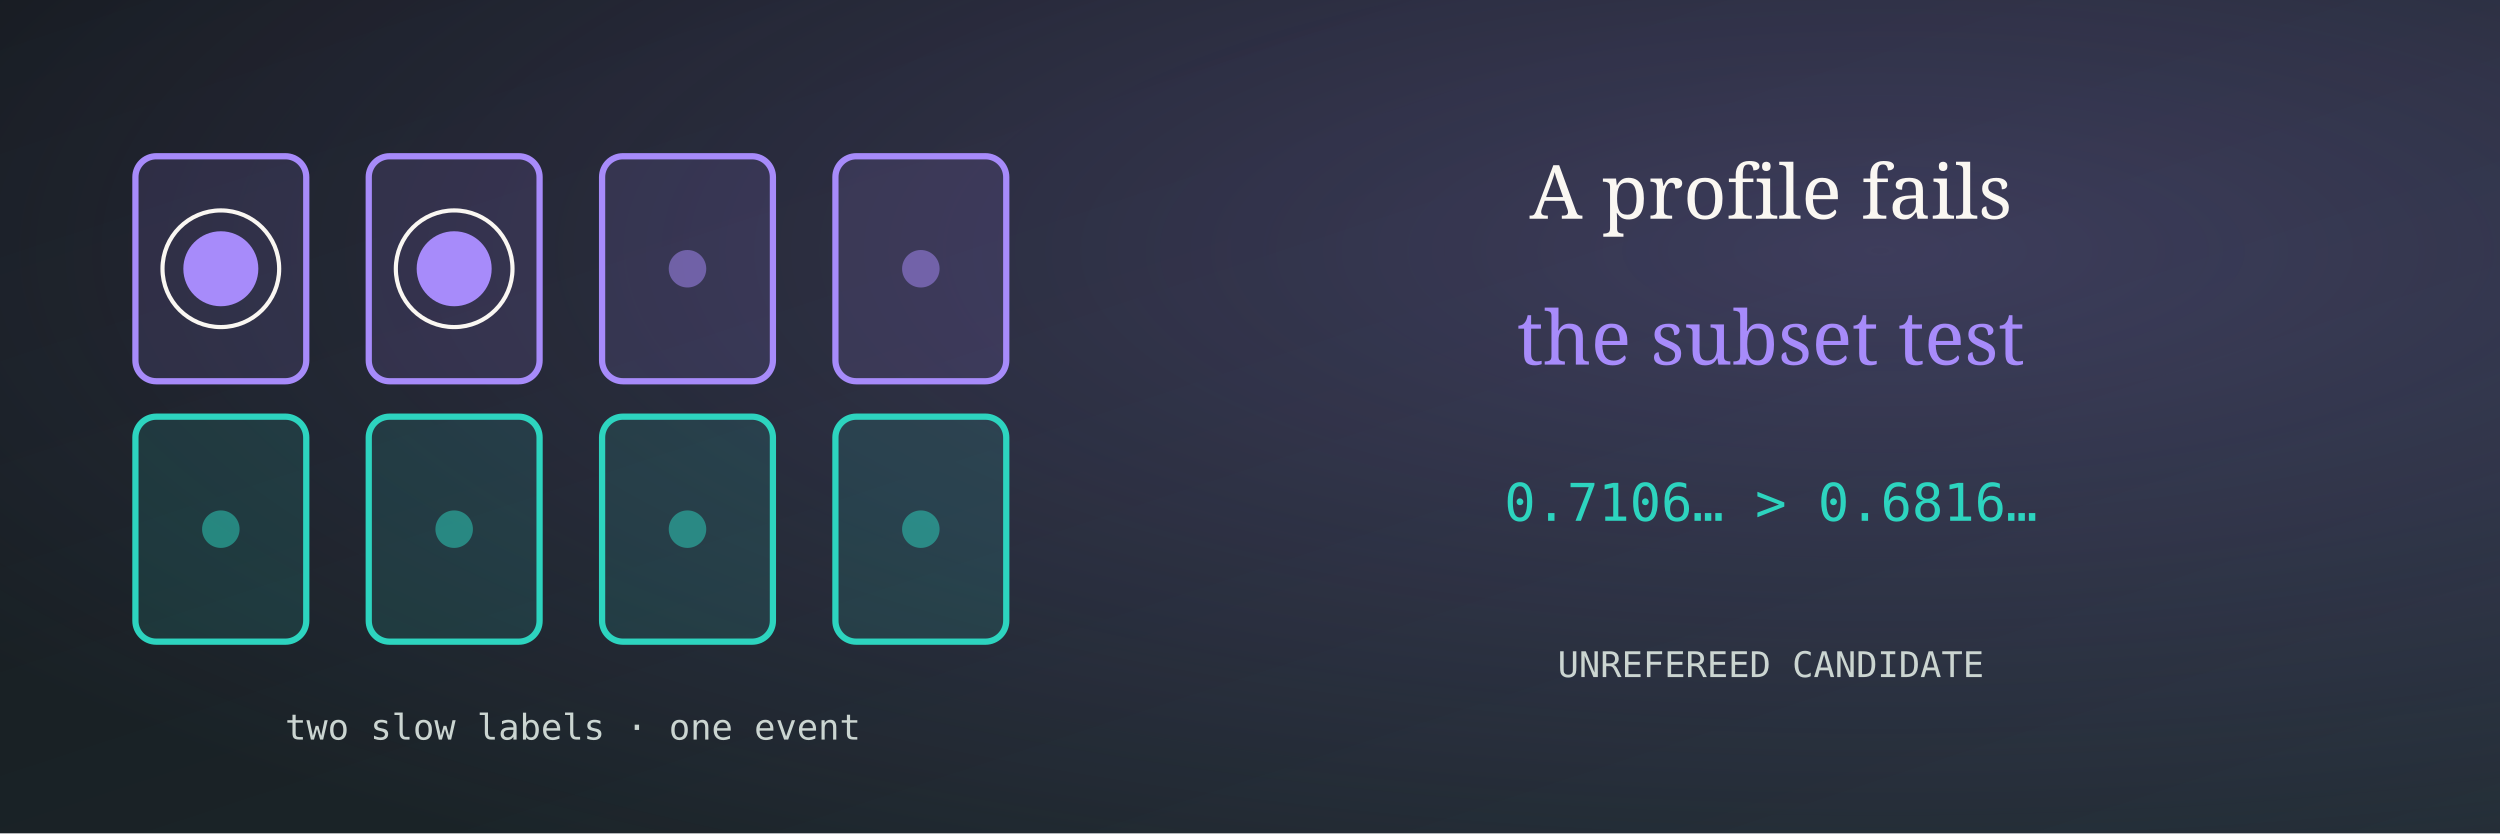
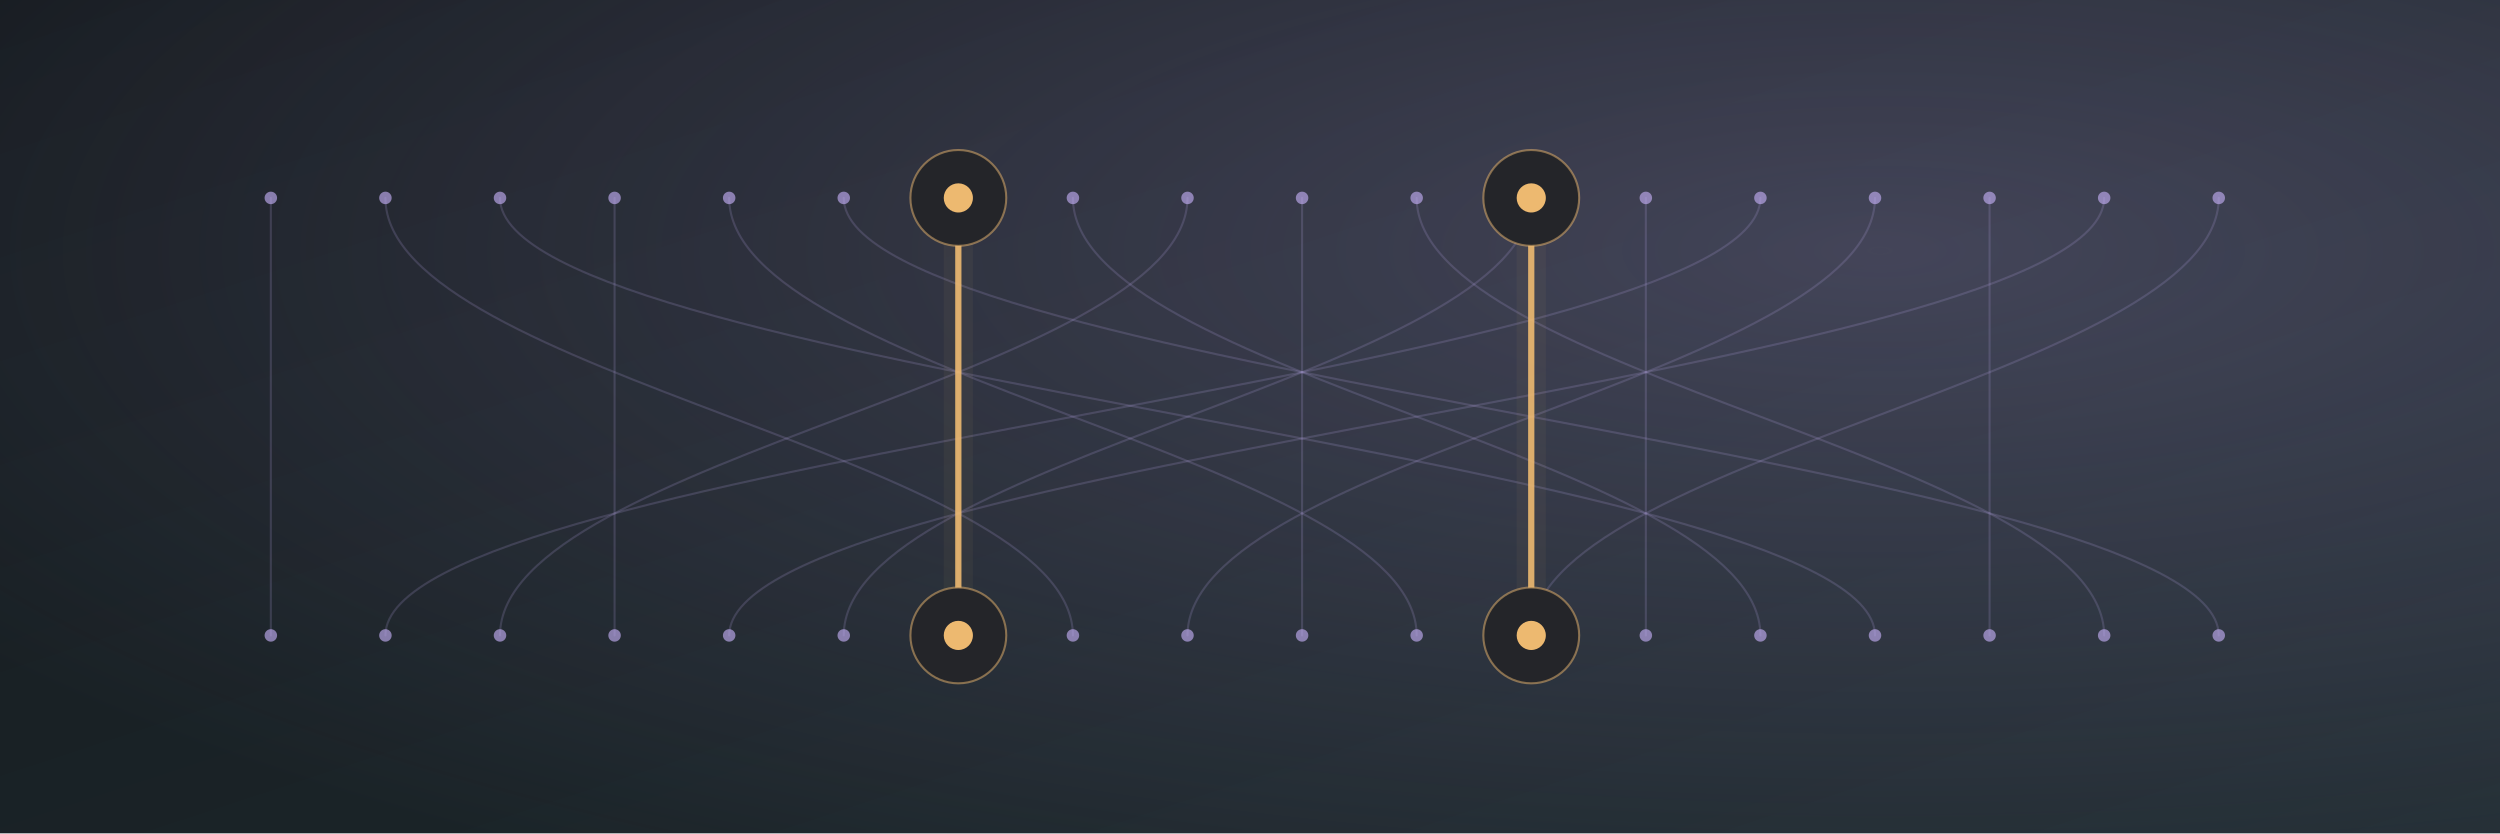
- <svg xmlns="http://www.w3.org/2000/svg" viewBox="0 0 1200 400" role="img" aria-hidden="true">
+ <svg xmlns="http://www.w3.org/2000/svg" viewBox="0 0 1200 400" role="img" aria-labelledby="art-description">
  <defs>
    <linearGradient id="bg" x1="0" y1="0" x2="1" y2="1">
      <stop offset="0" stop-color="#151a1e" />
      <stop offset="1" stop-color="#1e2a2e" />
    </linearGradient>
    <radialGradient id="glow" cx="0.75" cy="0.3" r="0.9">
-       <stop offset="0" stop-color="#a78bfa" stop-opacity="0.25" />
-       <stop offset="1" stop-color="#a78bfa" stop-opacity="0" />
+       <stop offset="0" stop-color="#bfabef" stop-opacity="0.25" />
+       <stop offset="1" stop-color="#bfabef" stop-opacity="0" />
    </radialGradient>
  </defs>
  <rect width="1200" height="400" fill="url(#bg)" />
  <rect width="1200" height="400" fill="url(#glow)" />
-   <rect x="65" y="75" width="82" height="108" rx="10" fill="#a78bfa" fill-opacity=".12" stroke="#a78bfa" stroke-width="3" />
-   <circle cx="106" cy="129" r="18" fill="#a78bfa" opacity="1" />
-   <circle cx="106" cy="129" r="28" fill="none" stroke="#faf7f2" stroke-width="2" />
-   <rect x="177" y="75" width="82" height="108" rx="10" fill="#a78bfa" fill-opacity=".12" stroke="#a78bfa" stroke-width="3" />
-   <circle cx="218" cy="129" r="18" fill="#a78bfa" opacity="1" />
-   <circle cx="218" cy="129" r="28" fill="none" stroke="#faf7f2" stroke-width="2" />
-   <rect x="289" y="75" width="82" height="108" rx="10" fill="#a78bfa" fill-opacity=".12" stroke="#a78bfa" stroke-width="3" />
-   <circle cx="330" cy="129" r="9" fill="#a78bfa" opacity="0.5" />
-   <rect x="401" y="75" width="82" height="108" rx="10" fill="#a78bfa" fill-opacity=".12" stroke="#a78bfa" stroke-width="3" />
-   <circle cx="442" cy="129" r="9" fill="#a78bfa" opacity="0.5" />
-   <rect x="65" y="200" width="82" height="108" rx="10" fill="#2dd4bf" fill-opacity=".12" stroke="#2dd4bf" stroke-width="3" />
-   <circle cx="106" cy="254" r="9" fill="#2dd4bf" opacity="0.5" />
-   <rect x="177" y="200" width="82" height="108" rx="10" fill="#2dd4bf" fill-opacity=".12" stroke="#2dd4bf" stroke-width="3" />
-   <circle cx="218" cy="254" r="9" fill="#2dd4bf" opacity="0.5" />
-   <rect x="289" y="200" width="82" height="108" rx="10" fill="#2dd4bf" fill-opacity=".12" stroke="#2dd4bf" stroke-width="3" />
-   <circle cx="330" cy="254" r="9" fill="#2dd4bf" opacity="0.5" />
-   <rect x="401" y="200" width="82" height="108" rx="10" fill="#2dd4bf" fill-opacity=".12" stroke="#2dd4bf" stroke-width="3" />
-   <circle cx="442" cy="254" r="9" fill="#2dd4bf" opacity="0.5" />
-   <text class="og-hide" x="275" y="355" text-anchor="middle" fill="#cbd5d1" font-family="monospace" font-size="17">two slow labels · one event</text>
-   <text class="og-hide" x="850" y="105" text-anchor="middle" fill="#faf7f2" font-family="Georgia" font-size="36">A profile fails</text>
-   <text class="og-hide" x="850" y="175" text-anchor="middle" fill="#a78bfa" font-family="Georgia" font-size="36">the subset test</text>
-   <text class="og-hide" x="850" y="250" text-anchor="middle" fill="#2dd4bf" font-family="monospace" font-size="25">0.7106… &gt; 0.6816…</text>
-   <text class="og-hide" x="850" y="325" text-anchor="middle" fill="#cbd5d1" font-family="monospace" font-size="17">UNREFEREED CANDIDATE</text>
+   <path d="M130 95 C130 180,130 220,130 305" fill="none" stroke="#bfabef" stroke-width="1" opacity="0.18" stroke-linecap="round" />
+   <circle cx="130" cy="95" r="3" fill="#bfabef" opacity="0.65" />
+   <circle cx="130" cy="305" r="3" fill="#bfabef" opacity="0.65" />
+   <path d="M185 95 C185 180,515 220,515 305" fill="none" stroke="#bfabef" stroke-width="1" opacity="0.18" stroke-linecap="round" />
+   <circle cx="185" cy="95" r="3" fill="#bfabef" opacity="0.65" />
+   <circle cx="515" cy="305" r="3" fill="#bfabef" opacity="0.65" />
+   <path d="M240 95 C240 180,900 220,900 305" fill="none" stroke="#bfabef" stroke-width="1" opacity="0.18" stroke-linecap="round" />
+   <circle cx="240" cy="95" r="3" fill="#bfabef" opacity="0.65" />
+   <circle cx="900" cy="305" r="3" fill="#bfabef" opacity="0.65" />
+   <path d="M295 95 C295 180,295 220,295 305" fill="none" stroke="#bfabef" stroke-width="1" opacity="0.18" stroke-linecap="round" />
+   <circle cx="295" cy="95" r="3" fill="#bfabef" opacity="0.65" />
+   <circle cx="295" cy="305" r="3" fill="#bfabef" opacity="0.65" />
+   <path d="M350 95 C350 180,680 220,680 305" fill="none" stroke="#bfabef" stroke-width="1" opacity="0.18" stroke-linecap="round" />
+   <circle cx="350" cy="95" r="3" fill="#bfabef" opacity="0.65" />
+   <circle cx="680" cy="305" r="3" fill="#bfabef" opacity="0.65" />
+   <path d="M405 95 C405 180,1065 220,1065 305" fill="none" stroke="#bfabef" stroke-width="1" opacity="0.18" stroke-linecap="round" />
+   <circle cx="405" cy="95" r="3" fill="#bfabef" opacity="0.65" />
+   <circle cx="1065" cy="305" r="3" fill="#bfabef" opacity="0.65" />
+   <path d="M460 95 C460 180,460 220,460 305" fill="none" stroke="#bfabef" stroke-width="1" opacity="0.18" stroke-linecap="round" />
+   <circle cx="460" cy="95" r="3" fill="#bfabef" opacity="0.65" />
+   <circle cx="460" cy="305" r="3" fill="#bfabef" opacity="0.65" />
+   <path d="M515 95 C515 180,845 220,845 305" fill="none" stroke="#bfabef" stroke-width="1" opacity="0.18" stroke-linecap="round" />
+   <circle cx="515" cy="95" r="3" fill="#bfabef" opacity="0.65" />
+   <circle cx="845" cy="305" r="3" fill="#bfabef" opacity="0.65" />
+   <path d="M570 95 C570 180,240 220,240 305" fill="none" stroke="#bfabef" stroke-width="1" opacity="0.18" stroke-linecap="round" />
+   <circle cx="570" cy="95" r="3" fill="#bfabef" opacity="0.65" />
+   <circle cx="240" cy="305" r="3" fill="#bfabef" opacity="0.65" />
+   <path d="M625 95 C625 180,625 220,625 305" fill="none" stroke="#bfabef" stroke-width="1" opacity="0.18" stroke-linecap="round" />
+   <circle cx="625" cy="95" r="3" fill="#bfabef" opacity="0.65" />
+   <circle cx="625" cy="305" r="3" fill="#bfabef" opacity="0.65" />
+   <path d="M680 95 C680 180,1010 220,1010 305" fill="none" stroke="#bfabef" stroke-width="1" opacity="0.18" stroke-linecap="round" />
+   <circle cx="680" cy="95" r="3" fill="#bfabef" opacity="0.65" />
+   <circle cx="1010" cy="305" r="3" fill="#bfabef" opacity="0.65" />
+   <path d="M735 95 C735 180,405 220,405 305" fill="none" stroke="#bfabef" stroke-width="1" opacity="0.18" stroke-linecap="round" />
+   <circle cx="735" cy="95" r="3" fill="#bfabef" opacity="0.65" />
+   <circle cx="405" cy="305" r="3" fill="#bfabef" opacity="0.65" />
+   <path d="M790 95 C790 180,790 220,790 305" fill="none" stroke="#bfabef" stroke-width="1" opacity="0.18" stroke-linecap="round" />
+   <circle cx="790" cy="95" r="3" fill="#bfabef" opacity="0.65" />
+   <circle cx="790" cy="305" r="3" fill="#bfabef" opacity="0.65" />
+   <path d="M845 95 C845 180,185 220,185 305" fill="none" stroke="#bfabef" stroke-width="1" opacity="0.18" stroke-linecap="round" />
+   <circle cx="845" cy="95" r="3" fill="#bfabef" opacity="0.65" />
+   <circle cx="185" cy="305" r="3" fill="#bfabef" opacity="0.65" />
+   <path d="M900 95 C900 180,570 220,570 305" fill="none" stroke="#bfabef" stroke-width="1" opacity="0.18" stroke-linecap="round" />
+   <circle cx="900" cy="95" r="3" fill="#bfabef" opacity="0.65" />
+   <circle cx="570" cy="305" r="3" fill="#bfabef" opacity="0.65" />
+   <path d="M955 95 C955 180,955 220,955 305" fill="none" stroke="#bfabef" stroke-width="1" opacity="0.18" stroke-linecap="round" />
+   <circle cx="955" cy="95" r="3" fill="#bfabef" opacity="0.65" />
+   <circle cx="955" cy="305" r="3" fill="#bfabef" opacity="0.65" />
+   <path d="M1010 95 C1010 180,350 220,350 305" fill="none" stroke="#bfabef" stroke-width="1" opacity="0.18" stroke-linecap="round" />
+   <circle cx="1010" cy="95" r="3" fill="#bfabef" opacity="0.65" />
+   <circle cx="350" cy="305" r="3" fill="#bfabef" opacity="0.65" />
+   <path d="M1065 95 C1065 180,735 220,735 305" fill="none" stroke="#bfabef" stroke-width="1" opacity="0.18" stroke-linecap="round" />
+   <circle cx="1065" cy="95" r="3" fill="#bfabef" opacity="0.65" />
+   <circle cx="735" cy="305" r="3" fill="#bfabef" opacity="0.65" />
+   <path d="M460 95 V305" fill="none" stroke="#edb970" stroke-width="14" opacity="0.05" stroke-linecap="round" />
+   <path d="M460 95 V305" fill="none" stroke="#edb970" stroke-width="3" opacity="0.9" stroke-linecap="round" />
+   <circle cx="460" cy="95" r="23" fill="#242529" stroke="#edb970" stroke-opacity=".5" />
+   <circle cx="460" cy="95" r="7" fill="#edb970" opacity="1" />
+   <circle cx="460" cy="305" r="23" fill="#242529" stroke="#edb970" stroke-opacity=".5" />
+   <circle cx="460" cy="305" r="7" fill="#edb970" opacity="1" />
+   <path d="M735 95 V305" fill="none" stroke="#edb970" stroke-width="14" opacity="0.05" stroke-linecap="round" />
+   <path d="M735 95 V305" fill="none" stroke="#edb970" stroke-width="3" opacity="0.9" stroke-linecap="round" />
+   <circle cx="735" cy="95" r="23" fill="#242529" stroke="#edb970" stroke-opacity=".5" />
+   <circle cx="735" cy="95" r="7" fill="#edb970" opacity="1" />
+   <circle cx="735" cy="305" r="23" fill="#242529" stroke="#edb970" stroke-opacity=".5" />
+   <circle cx="735" cy="305" r="7" fill="#edb970" opacity="1" />
</svg>
